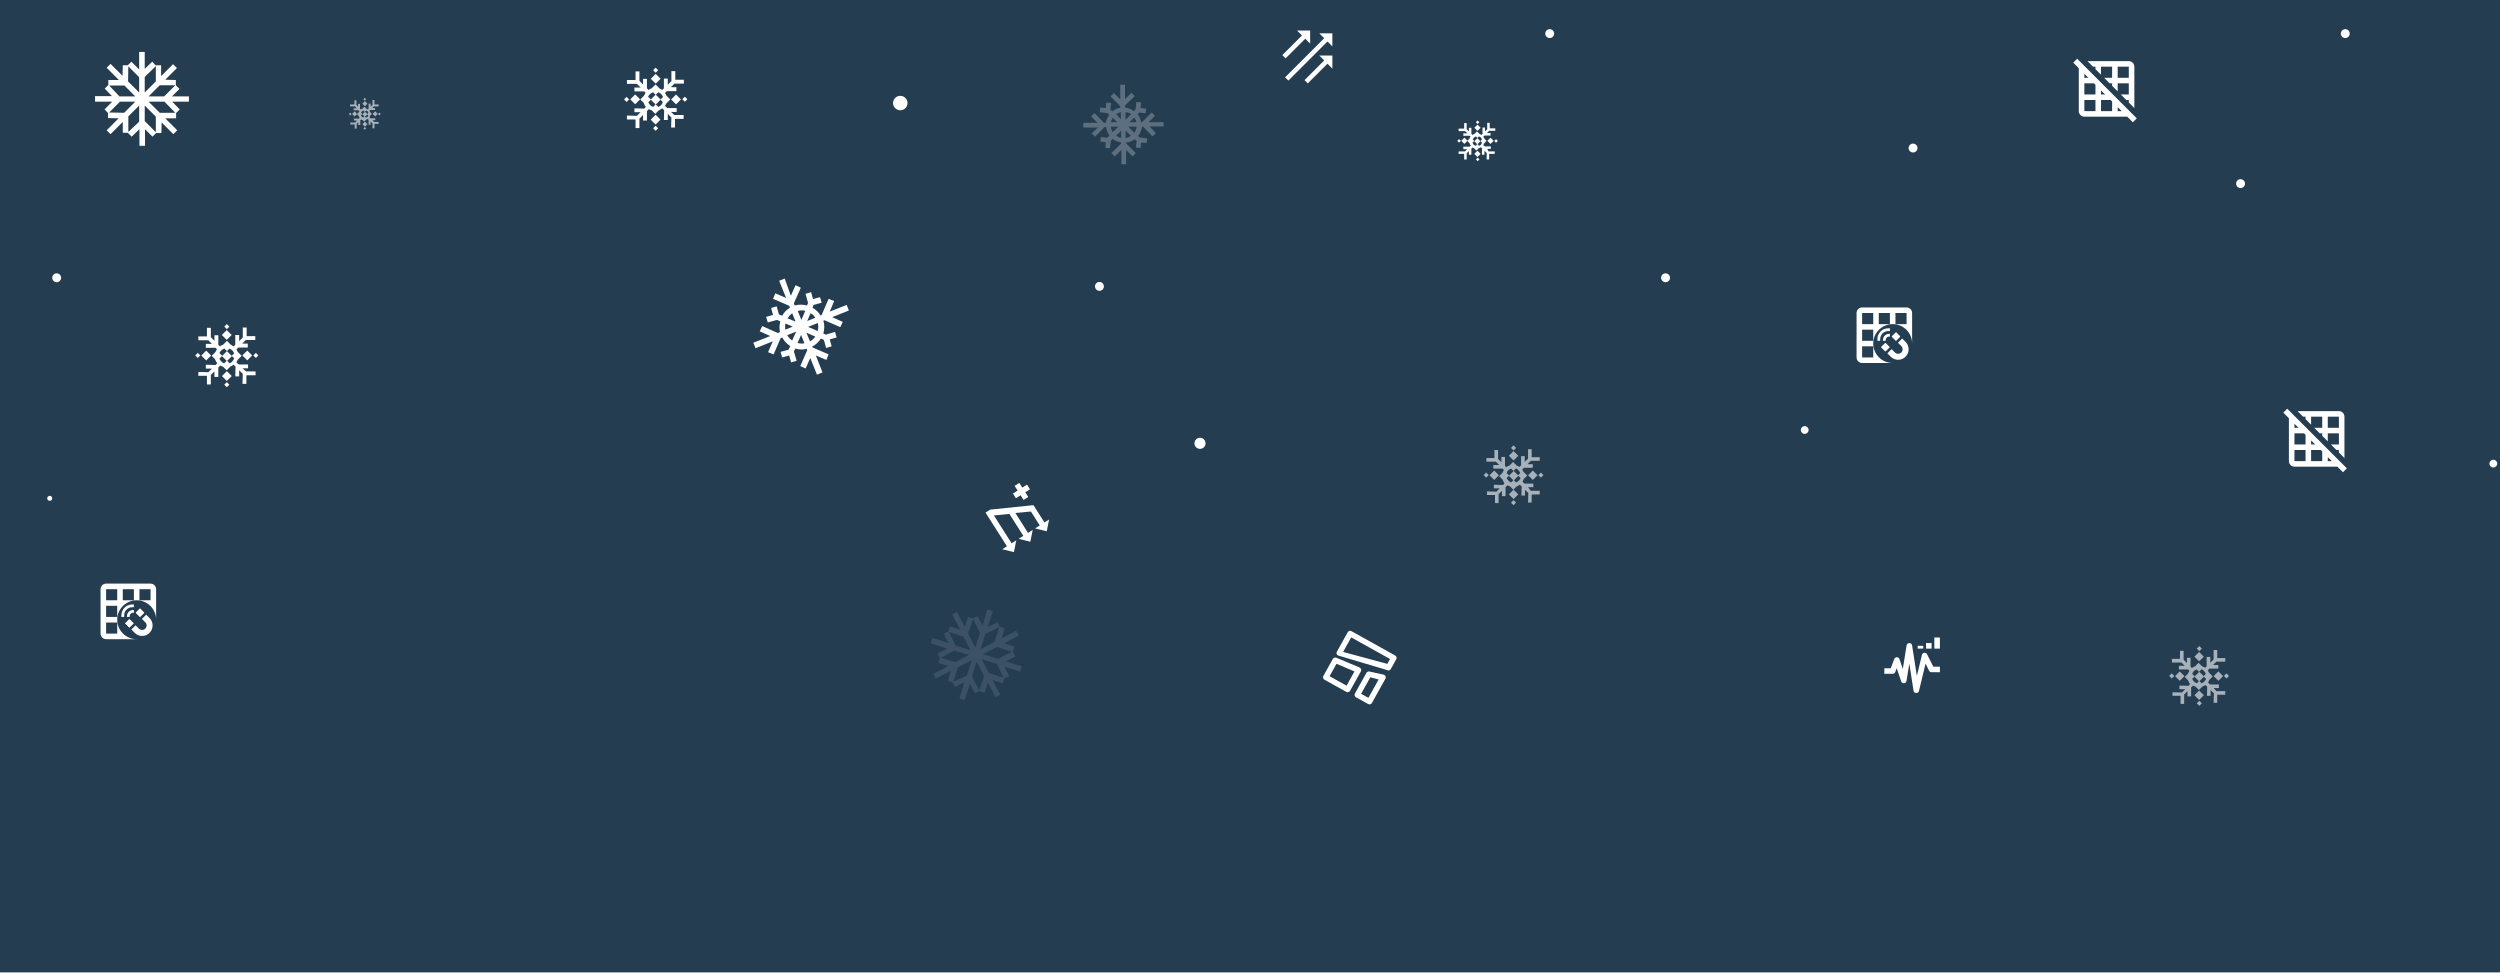
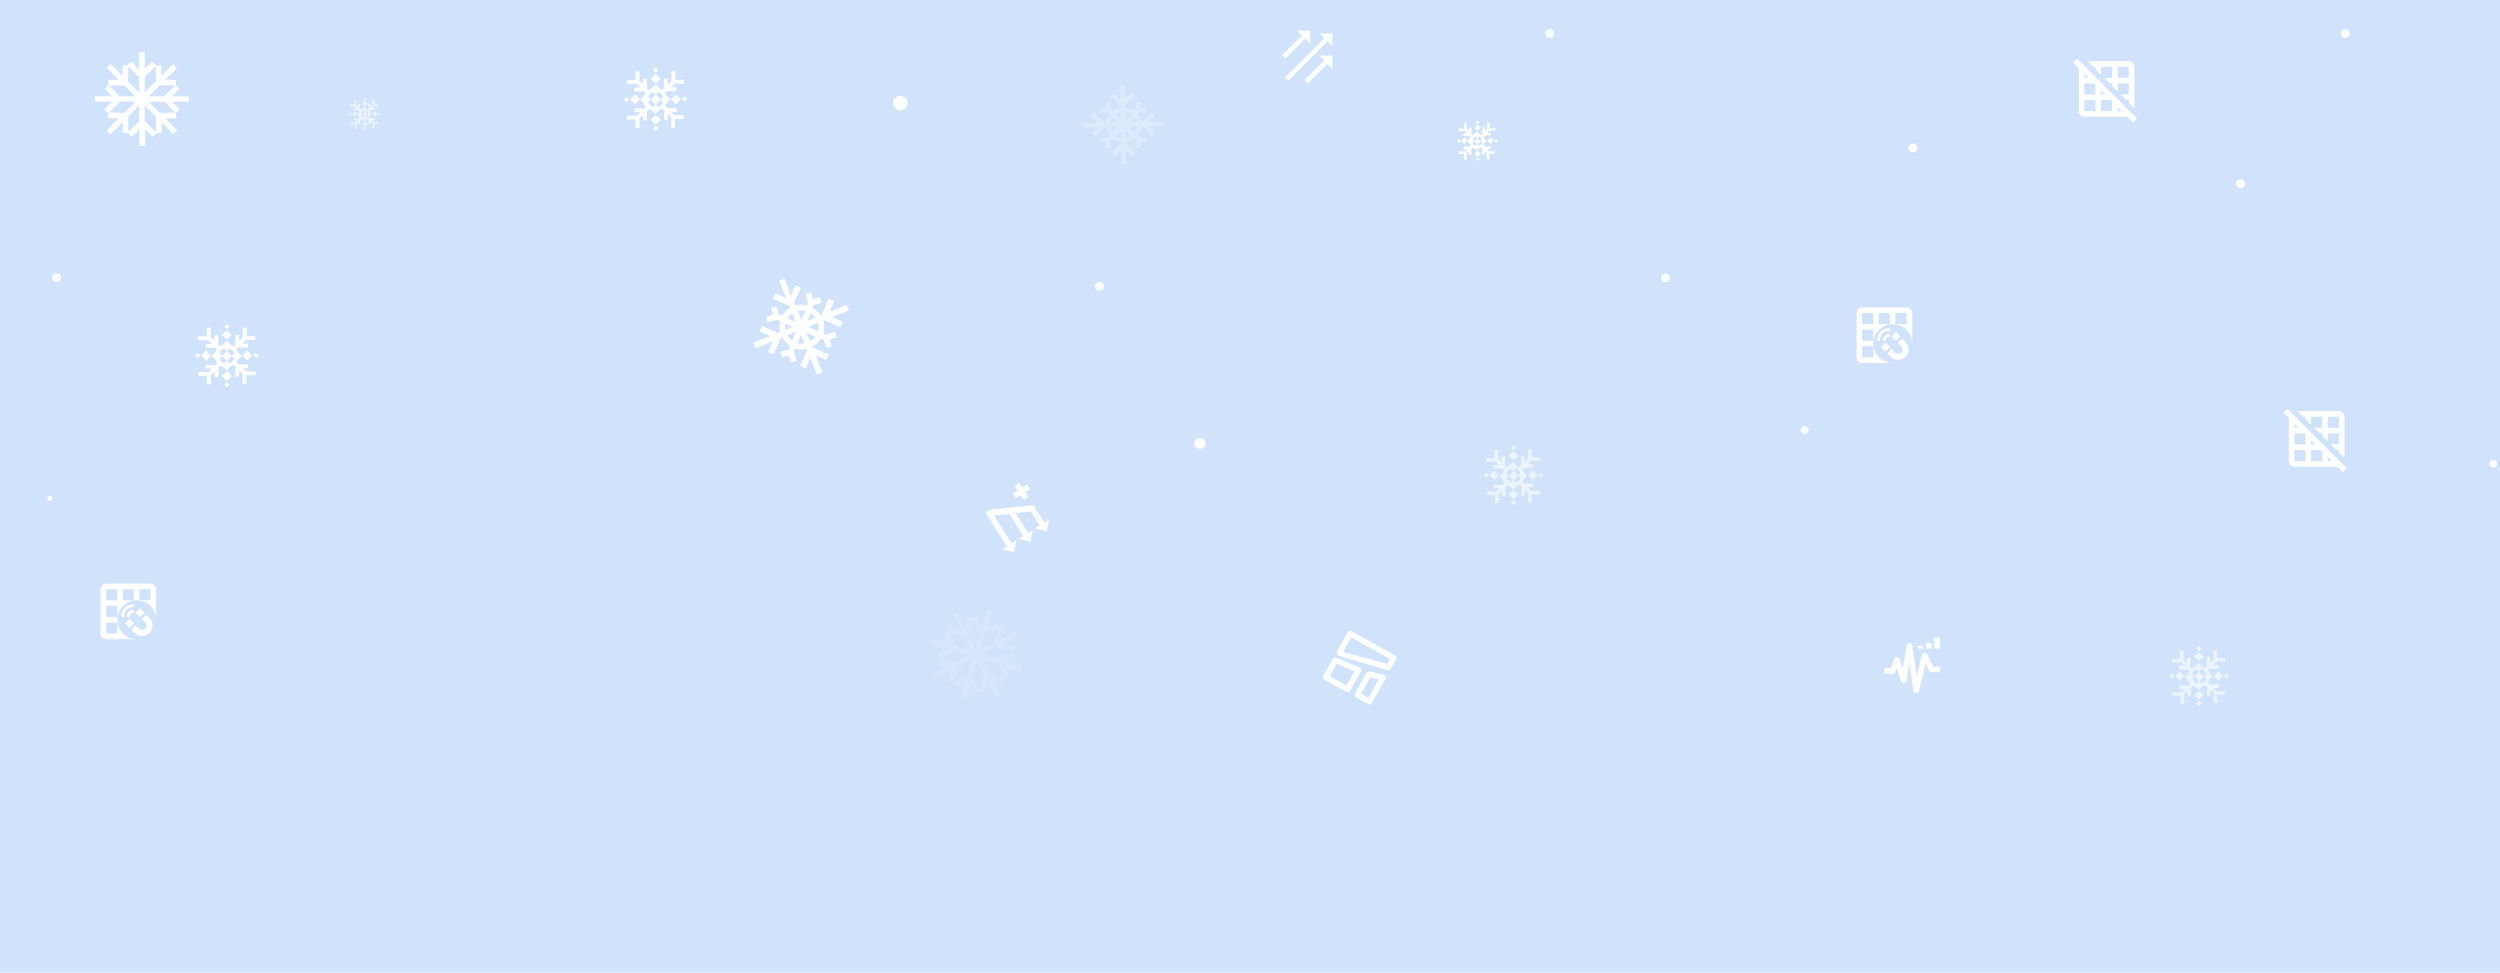
<svg xmlns="http://www.w3.org/2000/svg" width="900" height="350" viewBox="0 0 900 350" fill="none">
  <g clip-path="url(#clip0_17546_3779)">
    <rect width="900" height="350" fill="white" />
    <g clip-path="url(#clip1_17546_3779)">
-       <path d="M1500 0H0V350H1500V0Z" fill="#243D51" />
-       <path d="M1500 0H0V350H1500V0Z" fill="#243D51" />
+       <path d="M1500 0H0V350H1500V0Z" fill="#D1E3FA" />
+       <path d="M1500 0H0V350H1500V0Z" fill="#D1E3FA" />
      <path d="M67.9 34.7H61.9L64.6 32L63.3 30.7V28.8L59.5 28.7L63.7 24.5L62.3 23.1L58 27.4V23.5H56L54.8 22.2L52.1 24.8V18.7H50.1V25L47.3 22.2L46 23.5H44.2L44.1 27.3L39.8 23L38.4 24.4L42.8 28.8H39V30.6L37.7 31.9L40.3 34.6H34.2V36.6H40.4L37.6 39.4L38.9 40.7V42.5L42.7 42.6L38.4 46.9L39.8 48.3L44.2 43.9V47.8H46L47.4 49.2L50.2 46.5V52.5H52.2V46.5L54.9 49.2L56.2 47.9H58.1L58.2 44.1L62.4 48.3L63.8 46.9L59.5 42.6H63.4V40.7L64.7 39.4L62 36.6H68V34.7H67.9ZM63.1 30.7L59.1 34.7H53.5L57.5 30.7H63.1ZM56.1 23.8V29.3L52.1 33.3V27.7L56.1 23.8ZM46.2 23.9L50.1 27.8V33.3L46.1 29.3L46.2 23.9ZM39.3 30.8H44.8L48.7 34.7H43L39.3 30.8ZM39.3 40.5L43.2 36.6H48.7L44.7 40.6L39.3 40.5ZM46.2 47.5V41.9L50.1 38V43.8L46.2 47.5ZM56.1 47.6L52.1 43.6V38L56.1 42V47.6ZM63.1 40.6H57.5L53.5 36.6H59.2L63.1 40.6Z" fill="white" />
      <path opacity="0.11" d="M365.8 227.1L360.5 229.9L361.7 226.2L359.9 225.6L359 224L355.6 225.7L357.4 220L355.5 219.4L353.7 225.2L351.9 221.8L350.2 222.7L348.5 222.1L347.3 225.7L344.5 220.3L342.8 221.2L345.7 226.7L342 225.5L341.4 227.3L339.8 228.1L341.5 231.5L335.7 229.7L335.1 231.6L341 233.5L337.5 235.3L338.4 236.9L337.8 238.6L341.4 239.8L336 242.6L336.9 244.3L342.4 241.4L341.2 245.1L343 245.7L343.8 247.3L347.2 245.6L345.4 251.4L347.3 252L349.2 246.1L351 249.6L352.5 248.8L354.4 249.4L355.6 245.7L358.4 251L360.1 250.1L357.3 244.8L361 246L361.6 244.2L363.3 243.4L361.6 240L367.3 241.8L367.9 239.9L362.1 238.1L365.5 236.3L364.6 234.6L365.2 232.8L361.5 231.6L366.8 228.8L365.8 227.1ZM359.7 225.8L358 231.1L353 233.7L354.7 228.2L359.7 225.8ZM350.3 222.9L352.8 227.8L351.1 233.1L348.5 228.1L350.3 222.9ZM341.6 227.5L346.9 229.2L349.4 234.1L344 232.4L341.6 227.5ZM338.7 236.8L343.6 234.2L348.8 235.8L343.8 238.4L338.7 236.8ZM343.2 245.5L344.9 240.2L349.8 237.7L348.1 243.1L343.2 245.5ZM352.5 248.5L349.9 243.5L351.6 238.2L354.3 243.3L352.5 248.5ZM361.3 244L356 242.3L353.4 237.3L358.9 239L361.3 244ZM364.3 234.6L359.3 237.2L353.9 235.5L359 232.9L364.3 234.6Z" fill="white" />
      <path d="M236.051 26.593L234.283 28.36L236.051 30.128L237.819 28.36L236.051 26.593Z" fill="white" />
      <path d="M236.028 24.351L235.108 25.27L236.028 26.189L236.947 25.27L236.028 24.351Z" fill="white" />
      <path d="M236.018 45.255L235.099 46.174L236.018 47.093L236.937 46.174L236.018 45.255Z" fill="white" />
      <path d="M236.021 41.305L234.253 43.073L236.021 44.84L237.788 43.073L236.021 41.305Z" fill="white" />
      <path d="M228.661 33.997L226.894 35.765L228.661 37.532L230.429 35.765L228.661 33.997Z" fill="white" />
      <path d="M225.572 34.869L224.652 35.788L225.572 36.707L226.491 35.788L225.572 34.869Z" fill="white" />
      <path d="M246.545 34.807L245.626 35.727L246.545 36.646L247.464 35.727L246.545 34.807Z" fill="white" />
      <path d="M243.374 34.027L241.606 35.795L243.374 37.563L245.142 35.795L243.374 34.027Z" fill="white" />
      <path d="M241.6 40.3H243.6V38.9H240.2L239.4 38.1C239.6 37.8 239.7 37.5 239.9 37.2L241.3 35.8L239.9 34.4C239.8 34.1 239.6 33.8 239.4 33.5L240.1 32.8H243.5V31.4H241.5L242.8 30.1H246.2V28.7H243.1V25.6H241.7V29.2L240.4 30.5V28.3H239V31.8L238.4 32.4C238.1 32.2 237.7 32 237.4 31.8L236 30.4L234.6 31.8C234.2 31.9 233.8 32.1 233.5 32.4L232.9 31.8V28.4H231.5V30.4L230.2 29.1V25.7H228.8V28.8H225.7V30.2H229.3L230.6 31.5H228.4V32.9H231.9L232.4 33.4C232.2 33.7 232 34.1 231.8 34.5L230.5 35.8L231.7 37C231.9 37.5 232.1 38 232.5 38.5L231.9 39.1L228.4 39V40.4H230.6L229.3 41.7L225.7 41.6V43H228.8V46.1H230.2V42.7L231.5 41.4V43.4H232.9V40L233.6 39.3C233.9 39.5 234.2 39.6 234.6 39.7L235.9 41L237.2 39.7C237.6 39.5 238 39.3 238.4 39L239.1 39.7L239 43.2H240.4V41L241.7 42.3L241.6 45.9H243V42.8H246.1V41.4H242.7L241.6 40.3ZM238.7 34.9L237.8 35.8L236.1 34.1L237 33.2C237.8 33.5 238.4 34.2 238.7 34.9ZM234.3 35.9L236 37.6L235.1 38.5C234.3 38.2 233.7 37.6 233.4 36.8L234.3 35.9ZM235.1 33.2L236 34.1L234.3 35.8L233.3 34.8C233.7 34.1 234.3 33.5 235.1 33.2ZM237 38.5L236.1 37.6L237.8 35.9L238.6 36.7C238.4 37.6 237.8 38.2 237 38.5Z" fill="white" />
      <path d="M531.893 44.859L530.762 45.99L531.893 47.122L533.024 45.99L531.893 44.859Z" fill="white" />
      <path d="M531.934 43.366L531.298 44.002L531.934 44.639L532.571 44.002L531.934 43.366Z" fill="white" />
      <path d="M531.971 56.751L531.335 57.387L531.971 58.024L532.608 57.387L531.971 56.751Z" fill="white" />
      <path d="M531.887 54.262L530.756 55.393L531.887 56.524L533.019 55.393L531.887 54.262Z" fill="white" />
      <path d="M527.177 49.552L526.046 50.683L527.177 51.815L528.309 50.683L527.177 49.552Z" fill="white" />
      <path d="M525.261 50.078L524.625 50.715L525.261 51.351L525.898 50.715L525.261 50.078Z" fill="white" />
      <path d="M538.574 50.111L537.938 50.747L538.574 51.383L539.21 50.747L538.574 50.111Z" fill="white" />
      <path d="M536.58 49.559L535.448 50.69L536.58 51.821L537.711 50.69L536.58 49.559Z" fill="white" />
      <path d="M535.4 53.6H536.7V52.7H534.5L534 52.2C534.1 52 534.2 51.8 534.3 51.6L535.2 50.7L534.3 49.8C534.2 49.6 534.1 49.4 534 49.2L534.4 48.8H536.6V47.9H535.3L536.1 47.1H538.3V46.2H536.3V44.2H535.4V46.5L534.6 47.3V45.9H533.7V48.2L533.3 48.6C533.1 48.5 532.9 48.3 532.6 48.2L531.7 47.3L530.8 48.2C530.5 48.3 530.3 48.4 530.1 48.6L529.7 48.2V46H528.8V47.3L528 46.5V44.3H527.1V46.3H525.1V47.2H527.4L528.2 48H526.8V48.9H529.1L529.4 49.2C529.3 49.4 529.1 49.6 529 49.9L528.2 50.7L529 51.5C529.1 51.8 529.3 52.2 529.5 52.4L529.1 52.8H526.8V53.7H528.2L527.4 54.5H525.1V55.4H527.1V57.4H528V55.2L528.8 54.4V55.7H529.7V53.5L530.1 53.1C530.3 53.2 530.5 53.3 530.7 53.4L531.5 54.2L532.3 53.4C532.6 53.3 532.8 53.2 533.1 53L533.5 53.4V55.7H534.4V54.3L535.2 55.1V57.4H536.1V55.4H538.1V54.5H535.9L535.4 53.6ZM533.5 50.2L532.9 50.8L531.8 49.7L532.4 49.1C533 49.3 533.4 49.7 533.5 50.2ZM530.7 50.8L531.8 51.9L531.2 52.5C530.7 52.3 530.3 51.9 530.1 51.4L530.7 50.8ZM531.3 49.1L531.9 49.7L530.8 50.8L530.2 50.2C530.4 49.7 530.8 49.3 531.3 49.1ZM532.5 52.5L531.9 51.9L533 50.8L533.5 51.3C533.4 51.9 533 52.3 532.5 52.5Z" fill="white" />
      <path d="M81.617 118.828L79.85 120.596L81.617 122.364L83.385 120.596L81.617 118.828Z" fill="white" />
      <path d="M81.665 116.657L80.746 117.577L81.665 118.496L82.585 117.577L81.665 116.657Z" fill="white" />
      <path d="M81.656 137.561L80.736 138.48L81.656 139.4L82.575 138.48L81.656 137.561Z" fill="white" />
      <path d="M81.657 133.612L79.89 135.379L81.657 137.147L83.425 135.379L81.657 133.612Z" fill="white" />
      <path d="M74.229 126.233L72.461 128L74.229 129.768L75.996 128L74.229 126.233Z" fill="white" />
      <path d="M71.208 127.034L70.289 127.953L71.208 128.872L72.127 127.953L71.208 127.034Z" fill="white" />
      <path d="M92.113 127.043L91.193 127.962L92.113 128.882L93.032 127.962L92.113 127.043Z" fill="white" />
      <path d="M89.011 126.192L87.243 127.96L89.011 129.728L90.779 127.96L89.011 126.192Z" fill="white" />
      <path d="M87.299 132.6H89.299V131.2H85.899L85.099 130.4C85.299 130.1 85.399 129.8 85.599 129.5L86.999 128.1L85.599 126.7C85.499 126.4 85.299 126.1 85.099 125.8L85.799 125.1H89.199V123.7H87.199L88.499 122.4H91.899V121H88.799V117.9H87.399V121.5L86.099 122.8V120.6H84.699V124.1L84.099 124.7C83.799 124.5 83.399 124.3 83.099 124.1L81.699 122.7L80.299 124.1C79.899 124.2 79.499 124.4 79.199 124.7L78.599 124.1V120.7H77.199V122.7L75.899 121.4V118H74.499V121.1H71.399V122.5H74.999L76.299 123.8H74.099V125.2H77.599L78.099 125.7C77.899 126 77.699 126.4 77.499 126.8L76.199 128.1L77.399 129.3C77.599 129.8 77.799 130.3 78.199 130.8L77.599 131.4L74.099 131.3V132.7H76.299L74.999 134L71.399 133.9V135.3H74.499V138.4H75.899V135L77.199 133.7V135.7H78.599V132.3L79.299 131.6C79.599 131.8 79.899 131.9 80.299 132L81.599 133.3L82.899 132C83.299 131.8 83.699 131.6 84.099 131.3L84.799 132L84.699 135.5H86.099V133.3L87.399 134.6L87.299 138.2H88.699V135.1H91.999V133.7H88.599L87.299 132.6ZM84.299 127.2L83.399 128.1L81.699 126.4L82.599 125.5C83.399 125.8 83.999 126.4 84.299 127.2ZM79.899 128.2L81.599 129.9L80.699 130.8C79.899 130.5 79.299 129.9 78.999 129.1L79.899 128.2ZM80.799 125.5L81.699 126.4L79.999 128.1L78.999 127.1C79.299 126.4 79.999 125.7 80.799 125.5ZM82.699 130.8L81.799 129.9L83.499 128.2L84.299 129C83.999 129.8 83.399 130.5 82.699 130.8Z" fill="white" />
      <g opacity="0.6">
        <path d="M131.359 36.391L130.439 37.31L131.359 38.229L132.278 37.31L131.359 36.391Z" fill="white" />
        <path d="M131.312 35.234L130.817 35.73L131.312 36.224L131.807 35.73L131.312 35.234Z" fill="white" />
        <path d="M131.34 45.723L130.845 46.218L131.34 46.713L131.835 46.218L131.34 45.723Z" fill="white" />
        <path d="M131.376 43.783L130.457 44.703L131.376 45.622L132.295 44.703L131.376 43.783Z" fill="white" />
        <path d="M127.662 40.093L126.743 41.012L127.662 41.931L128.582 41.012L127.662 40.093Z" fill="white" />
        <path d="M126.082 40.564L125.587 41.059L126.082 41.554L126.577 41.059L126.082 40.564Z" fill="white" />
        <path d="M136.57 40.536L136.075 41.031L136.57 41.526L137.065 41.031L136.57 40.536Z" fill="white" />
        <path d="M135.055 40.074L134.136 40.994L135.055 41.913L135.974 40.994L135.055 40.074Z" fill="white" />
        <path d="M134.1 43.3H135.1V42.6H133.4L133 42.2C133.1 42.1 133.2 41.9 133.2 41.7L133.9 41L133.2 40.3C133.1 40.1 133.1 40 133 39.9L133.3 39.6H135V38.9H134L134.6 38.3H136.3V37.6H134.8V36H134.1V37.8L133.4 38.4V37.3H132.7V39.1L132.4 39.4C132.2 39.3 132.1 39.2 131.9 39.1L131.2 38.4L130.5 39.1C130.3 39.2 130.1 39.3 129.9 39.4L129.6 39.1V37.4H128.9V38.4L128.3 37.8V36.1H127.6V37.6H126V38.3H127.8L128.4 39H127.3V39.7H129.1L129.4 40C129.3 40.2 129.2 40.3 129.1 40.5L128.5 41.1L129.1 41.7C129.2 42 129.3 42.2 129.5 42.4L129.2 42.7H127.4V43.4H128.5L127.9 44.1H126.1V44.8H127.7V46.3H128.4V44.6L129 44V45H129.7V43.3L130 43C130.2 43.1 130.3 43.2 130.5 43.2L131.1 43.8L131.8 43.1C132 43 132.2 42.9 132.4 42.8L132.7 43.1V44.9H133.4V43.8L134.1 44.4V46.2H134.8V44.6H136.3V43.9H134.6L134.1 43.3ZM132.6 40.6L132.2 41L131.4 40.2L131.9 39.7C132.2 39.9 132.5 40.2 132.6 40.6ZM130.4 41.1L131.2 41.9L130.8 42.3C130.4 42.2 130.1 41.8 129.9 41.5L130.4 41.1ZM130.8 39.8L131.3 40.3L130.5 41.1L130 40.6C130.1 40.2 130.4 39.9 130.8 39.8ZM131.8 42.4L131.4 42L132.2 41.2L132.6 41.6C132.5 41.9 132.2 42.2 131.8 42.4Z" fill="white" />
      </g>
      <g opacity="0.6">
        <path d="M544.878 162.38L543.181 164.077L544.878 165.774L546.575 164.077L544.878 162.38Z" fill="white" />
        <path d="M544.871 160.332L543.952 161.251L544.871 162.17L545.791 161.251L544.871 160.332Z" fill="white" />
        <path d="M544.866 180.033L543.947 180.953L544.866 181.872L545.786 180.953L544.866 180.033Z" fill="white" />
        <path d="M544.884 176.278L543.187 177.975L544.884 179.672L546.581 177.975L544.884 176.278Z" fill="white" />
        <path d="M537.915 169.395L536.218 171.092L537.915 172.789L539.612 171.092L537.915 169.395Z" fill="white" />
        <path d="M535.019 170.111L534.1 171.03L535.019 171.95L535.938 171.03L535.019 170.111Z" fill="white" />
        <path d="M554.72 170.114L553.801 171.033L554.72 171.952L555.639 171.033L554.72 170.114Z" fill="white" />
        <path d="M551.812 169.39L550.115 171.087L551.812 172.784L553.509 171.087L551.812 169.39Z" fill="white" />
        <path d="M550.1 175.4H552V174.1H548.8L548.1 173.4C548.3 173.1 548.4 172.8 548.5 172.5L549.8 171.2L548.4 169.8C548.3 169.5 548.1 169.2 548 169L548.6 168.4H551.8V167.1H549.9L551.1 165.9H554.3V164.6H551.4V161.7H550.1V165.1L548.9 166.3V164.2H547.6V167.5L547 168.1C546.7 167.9 546.4 167.7 546 167.6L544.7 166.3L543.4 167.6C543 167.7 542.6 167.9 542.3 168.2L541.8 167.7V164.5H540.5V166.4L539.3 165.2V162H538V164.9H535.1V166.2H538.5L539.7 167.4H537.6V168.7H540.9L541.4 169.2C541.2 169.5 541 169.9 540.9 170.2L539.7 171.4L540.9 172.6C541.1 173.1 541.3 173.6 541.6 174L541.1 174.6L537.8 174.5V175.8H539.9L538.7 177L535.3 176.9V178.2H538.2V181.1H539.5V177.9L540.7 176.7V178.6H542V175.4L542.7 174.7C543 174.9 543.3 175 543.6 175.1L544.8 176.3L546 175.1C546.4 175 546.8 174.7 547.1 174.5L547.8 175.1L547.7 178.4H549V176.3L550.2 177.5L550.1 180.9H551.4V178H554.3V176.7H551.1L550.1 175.4ZM547.3 170.3L546.5 171.1L544.9 169.5L545.8 168.6C546.5 169 547 169.6 547.3 170.3ZM543.2 171.3L544.8 172.9L544 173.7C543.3 173.4 542.7 172.8 542.4 172.1L543.2 171.3ZM544 168.7L544.9 169.6L543.3 171.2L542.4 170.3C542.6 169.5 543.2 168.9 544 168.7ZM545.8 173.7L545 172.9L546.6 171.3L547.4 172.1C547.1 172.8 546.5 173.4 545.8 173.7Z" fill="white" />
      </g>
      <g opacity="0.6">
        <path d="M791.682 234.695L789.985 236.392L791.682 238.089L793.379 236.392L791.682 234.695Z" fill="white" />
        <path d="M791.746 232.575L790.827 233.495L791.746 234.414L792.666 233.495L791.746 232.575Z" fill="white" />
        <path d="M791.742 252.277L790.822 253.196L791.741 254.116L792.661 253.196L791.742 252.277Z" fill="white" />
        <path d="M791.688 248.592L789.991 250.289L791.688 251.986L793.385 250.289L791.688 248.592Z" fill="white" />
        <path d="M784.719 241.709L783.021 243.406L784.719 245.103L786.416 243.406L784.719 241.709Z" fill="white" />
        <path d="M781.824 242.426L780.904 243.345L781.824 244.264L782.743 243.345L781.824 242.426Z" fill="white" />
        <path d="M801.524 242.428L800.604 243.348L801.524 244.267L802.443 243.348L801.524 242.428Z" fill="white" />
        <path d="M798.617 241.704L796.92 243.401L798.617 245.098L800.314 243.401L798.617 241.704Z" fill="white" />
        <path d="M796.9 247.7H798.8V246.4H795.6L794.9 245.7C795.1 245.4 795.2 245.1 795.3 244.8L796.6 243.5L795.2 242.1C795.1 241.8 794.9 241.5 794.8 241.3L795.4 240.7H798.6V239.4H796.7L797.9 238.2H801.1V236.9H798.2V234H796.9V237.4L795.7 238.6V236.5H794.4V239.8L793.8 240.4C793.5 240.2 793.2 240 792.8 239.9L791.5 238.6L790.2 239.9C789.8 240 789.4 240.2 789.1 240.5L788.6 240V236.8H787.3V238.7L786.1 237.5V234.3H784.8V237.2H781.9V238.5H785.3L786.5 239.7H784.4V241H787.7L788.2 241.5C788 241.8 787.8 242.2 787.7 242.5L786.5 243.7L787.7 244.9C787.9 245.4 788.1 245.9 788.4 246.3L787.9 246.9L784.6 246.8V248.1H786.7L785.5 249.3L782.1 249.2V250.5H785V253.4H786.3V250L787.5 248.8V250.7H788.8V247.5L789.5 246.8C789.8 247 790.1 247.1 790.4 247.2L791.6 248.4L792.8 247.2C793.2 247.1 793.6 246.8 793.9 246.6L794.6 247.2L794.5 250.5H795.8V248.4L797 249.6L796.9 253H798.2V250.1H801.1V248.8H797.9L796.9 247.7ZM794.1 242.6L793.3 243.4L791.7 241.8L792.6 240.9C793.3 241.3 793.9 241.9 794.1 242.6ZM790 243.6L791.6 245.2L790.8 246C790.1 245.7 789.5 245.1 789.2 244.4L790 243.6ZM790.8 241L791.7 241.9L790.1 243.5L789.2 242.6C789.4 241.8 790 241.2 790.8 241ZM792.6 246L791.8 245.2L793.4 243.6L794.2 244.4C793.9 245.1 793.3 245.7 792.6 246Z" fill="white" />
      </g>
      <path d="M304.8 109.776L298.7 112.176L300.3 108.376L298.3 107.576L295.8 113.376L295.4 113.576C294.7 112.376 293.7 111.476 292.5 110.776L292.9 109.776L295.8 108.976L295.2 106.976L292.7 107.676L292 105.176L290 105.776L290.9 109.076L290.5 109.976C289.1 109.576 287.6 109.576 286.1 109.976L285.8 109.176L288.3 103.576L286.4 102.676L284.7 106.476L282.5 100.276L280.5 101.076L283 107.276L279.1 105.576L278.3 107.576L284.1 110.076L284.4 110.776C283.2 111.476 282.2 112.476 281.6 113.676L280.4 113.176L279.6 110.276L277.6 110.876L278.3 113.376L275.8 114.076L276.4 116.076L279.7 115.176L280.9 115.676C280.6 116.876 280.5 118.276 280.8 119.576L280 119.876L274.4 117.376L273.5 119.276L277.3 120.976L271.2 123.376L272 125.376L278.2 122.876L276.5 126.776L278.5 127.576L281 121.776L281.6 121.476C282.3 122.776 283.3 123.876 284.5 124.576L283.9 125.876L281 126.676L281.6 128.676L284.1 127.976L284.8 130.476L286.8 129.876L285.8 126.576L286.3 125.476C287.6 125.876 289 125.976 290.4 125.576L290.6 126.076L288.1 131.776L290 132.676L291.7 128.876L294.1 134.876L296.1 134.076L293.7 127.976L297.5 129.576L298.3 127.576L292.5 125.076L292.4 124.776C293.7 124.076 294.8 123.076 295.5 121.876L296.6 122.376L297.4 125.276L299.4 124.676L298.7 122.176L301.2 121.476L300.6 119.476L297.3 120.476L296.4 120.076C296.8 118.576 296.9 116.976 296.4 115.476L296.8 115.276L302.5 117.776L303.4 115.876L299.6 114.176L305.6 111.776L304.8 109.776ZM293.5 114.376L290.6 115.576L291.8 112.776C292.5 113.076 293.1 113.676 293.5 114.376ZM289.9 111.876L288.5 115.176L287.2 111.976C288.1 111.676 289 111.676 289.9 111.876ZM285.2 112.776L286.4 115.776L283.5 114.576C284 113.876 284.5 113.276 285.2 112.776ZM282.8 116.476L285.4 117.576L282.7 118.676C282.6 117.976 282.6 117.176 282.8 116.476ZM283.4 120.676L286.6 119.376L285.2 122.576C284.5 122.176 283.9 121.476 283.4 120.676ZM287.1 123.476L288.4 120.576L289.6 123.576C288.8 123.776 287.9 123.676 287.1 123.476ZM291.6 122.876L290.3 119.776L293.5 121.176C293 121.876 292.4 122.476 291.6 122.876ZM294.4 119.176L290.9 117.676L294.4 116.276C294.7 117.276 294.6 118.276 294.4 119.176Z" fill="white" />
      <path opacity="0.26" d="M418.6 44H413.5L415.8 41.7L414.6 40.5L411.1 44H410.8C410.6 42.9 410.2 41.9 409.5 41.1L410.1 40.5L412.4 40.8L412.6 39.1L410.6 38.9L410.8 36.9L409.1 36.7L408.8 39.4L408.2 40C407.3 39.3 406.2 38.9 405 38.7V38L408.5 34.6L407.3 33.4L405 35.7V30.5H403.3V35.8L401 33.5L399.8 34.7L403.3 38.2V38.8C402.2 39 401.2 39.4 400.4 40.1L399.7 39.4L400 37.1L398.3 36.9L398.1 38.9L396.1 38.7L395.9 40.4L398.6 40.7L399.3 41.4C398.7 42.2 398.3 43.2 398.1 44.2H397.4L394 40.7L392.8 41.9L395.1 44.2H390V45.9H395.3L393 48L394.2 49.2L397.7 45.7H398.2C398.3 46.9 398.8 47.9 399.4 48.8L398.6 49.6L396.3 49.3L396.1 51L398.1 51.2L397.9 53.2L399.6 53.4L399.9 50.7L400.6 50C401.4 50.7 402.5 51.1 403.6 51.3V51.7L400.1 55.1L401.3 56.3L403.7 54V59.1H405.4V54L407.7 56.3L408.9 55.1L405.4 51.6V51.3C406.6 51.2 407.6 50.8 408.5 50.1L409.2 50.8L408.9 53.1L410.6 53.3L410.8 51.3L412.8 51.5L413 49.8L410.3 49.5L409.7 48.9C410.5 48 411 46.8 411.1 45.6H411.5L414.9 49.1L416.1 47.9L413.8 45.5H418.9V44H418.6ZM409.1 44H406.6L408.3 42.3C408.7 42.8 409 43.4 409.1 44ZM407.2 41.1L405.2 43.1V40.4C405.9 40.4 406.6 40.7 407.2 41.1ZM403.5 40.4V42.9L401.8 41.1C402.3 40.8 402.9 40.5 403.5 40.4ZM400.6 42.4L402.2 44H399.9C400.1 43.4 400.3 42.9 400.6 42.4ZM399.9 45.6H402.6L400.6 47.6C400.2 47 400 46.4 399.9 45.6ZM401.8 48.8L403.6 47.1V49.6C402.9 49.5 402.3 49.2 401.8 48.8ZM405.2 49.7V47L407.1 48.9C406.5 49.3 405.9 49.6 405.2 49.7ZM408.3 47.8L406.2 45.6H409.2C409.1 46.4 408.8 47.2 408.3 47.8Z" fill="white" />
      <path d="M324.1 39.7C325.536 39.7 326.7 38.536 326.7 37.1C326.7 35.664 325.536 34.5 324.1 34.5C322.664 34.5 321.5 35.664 321.5 37.1C321.5 38.536 322.664 39.7 324.1 39.7Z" fill="white" />
      <path d="M395.8 104.7C396.684 104.7 397.4 103.984 397.4 103.1C397.4 102.216 396.684 101.5 395.8 101.5C394.917 101.5 394.2 102.216 394.2 103.1C394.2 103.984 394.917 104.7 395.8 104.7Z" fill="white" />
      <path d="M17.9 180.3C18.397 180.3 18.8 179.897 18.8 179.4C18.8 178.903 18.397 178.5 17.9 178.5C17.403 178.5 17 178.903 17 179.4C17 179.897 17.403 180.3 17.9 180.3Z" fill="white" />
      <path d="M20.4 101.6C21.284 101.6 22 100.884 22 100C22 99.116 21.284 98.4 20.4 98.4C19.516 98.4 18.8 99.116 18.8 100C18.8 100.884 19.516 101.6 20.4 101.6Z" fill="white" />
      <path d="M432 161.6C433.105 161.6 434 160.705 434 159.6C434 158.496 433.105 157.6 432 157.6C430.895 157.6 430 158.496 430 159.6C430 160.705 430.895 161.6 432 161.6Z" fill="white" />
      <path d="M688.7 54.9C689.583 54.9 690.3 54.184 690.3 53.3C690.3 52.416 689.583 51.7 688.7 51.7C687.816 51.7 687.1 52.416 687.1 53.3C687.1 54.184 687.816 54.9 688.7 54.9Z" fill="white" />
      <path d="M557.9 13.7C558.783 13.7 559.5 12.984 559.5 12.1C559.5 11.216 558.783 10.5 557.9 10.5C557.016 10.5 556.3 11.216 556.3 12.1C556.3 12.984 557.016 13.7 557.9 13.7Z" fill="white" />
      <path d="M844.3 13.7C845.184 13.7 845.9 12.984 845.9 12.1C845.9 11.216 845.184 10.5 844.3 10.5C843.417 10.5 842.7 11.216 842.7 12.1C842.7 12.984 843.417 13.7 844.3 13.7Z" fill="white" />
      <path d="M806.6 67.7C807.484 67.7 808.2 66.984 808.2 66.1C808.2 65.216 807.484 64.5 806.6 64.5C805.716 64.5 805 65.216 805 66.1C805 66.984 805.716 67.7 806.6 67.7Z" fill="white" />
      <path d="M599.6 101.6C600.484 101.6 601.2 100.884 601.2 100C601.2 99.116 600.484 98.4 599.6 98.4C598.716 98.4 598 99.116 598 100C598 100.884 598.716 101.6 599.6 101.6Z" fill="white" />
      <path d="M649.7 156.2C650.473 156.2 651.1 155.573 651.1 154.8C651.1 154.027 650.473 153.4 649.7 153.4C648.927 153.4 648.3 154.027 648.3 154.8C648.3 155.573 648.927 156.2 649.7 156.2Z" fill="white" />
      <path d="M897.6 168.3C898.373 168.3 899 167.673 899 166.9C899 166.127 898.373 165.5 897.6 165.5C896.827 165.5 896.2 166.127 896.2 166.9C896.2 167.673 896.827 168.3 897.6 168.3Z" fill="white" />
      <path fill-rule="evenodd" clip-rule="evenodd" d="M38.2 210.1H54.2C55.3 210.1 56.2 211 56.2 212.1V223.1C56.2 221.193 55.437 219.464 54.2 218.201V218.1H54.099C52.837 216.863 51.108 216.1 49.2 216.1C47.293 216.1 45.564 216.863 44.301 218.1H44.2V218.201C42.963 219.464 42.2 221.193 42.2 223.1C42.2 225.007 42.963 226.737 44.2 227.999V228.1H44.301C45.564 229.337 47.293 230.1 49.2 230.1H38.2C37.1 230.1 36.2 229.2 36.2 228.1V212.1C36.2 211 37.1 210.1 38.2 210.1ZM38.2 228.1H42.2V224.1H38.2V228.1ZM38.2 222.1H42.2V218.1H38.2V222.1ZM38.2 216.1H42.2V212.1H38.2V216.1ZM44.2 216.1H48.2V212.1H44.2V216.1ZM50.2 216.1H54.2V212.1H50.2V216.1Z" fill="white" />
      <rect x="45.052" y="224.4" width="2.159" height="2.159" transform="rotate(-45 45.0518 224.4)" fill="white" />
      <rect x="48.869" y="220.583" width="2.159" height="2.159" transform="rotate(-45 48.8691 220.583)" fill="white" />
      <path fill-rule="evenodd" clip-rule="evenodd" d="M45.052 224.4L46.579 222.873L48.1 224.395L46.573 225.922L45.052 224.4ZM47.281 226.629L48.487 227.835C49.963 229.311 52.355 229.311 53.831 227.835C55.306 226.36 55.306 223.967 53.831 222.491L52.624 221.285L51.097 222.812L52.304 224.018C52.937 224.651 52.937 225.676 52.304 226.308C51.672 226.941 50.646 226.941 50.014 226.308L48.807 225.102L47.281 226.629ZM50.39 222.105L51.917 220.578L50.395 219.056L48.869 220.583L50.39 222.105Z" fill="white" />
      <path d="M46.2 222.1V221.807C46.2 221.354 46.38 220.92 46.7 220.6V220.6C47.02 220.28 47.455 220.1 47.907 220.1H48.2" stroke="white" />
      <path d="M44.2 222.1V221.514C44.2 220.609 44.56 219.74 45.2 219.1V219.1C45.84 218.46 46.709 218.1 47.614 218.1H48.2" stroke="white" />
    </g>
    <path d="M474.942 19.994L479.649 20L479.655 24.707L477.888 22.94L470.812 30.015L469.634 28.837L476.709 21.761L474.942 19.994Z" fill="white" />
    <path d="M474.942 11.994L479.649 12L479.655 16.707L477.888 14.94L463.812 29.015L462.634 27.837L476.709 13.761L474.942 11.994Z" fill="white" />
    <path d="M466.942 10.994L471.649 11L471.655 15.707L469.888 13.94L462.812 21.015L461.634 19.837L468.709 12.761L466.942 10.994Z" fill="white" />
    <path d="M678.364 241.567H681.364L682.864 237.6L685.364 244.967L686.364 238.733L687.364 232.5L689.864 248.5L692.864 236L695.364 241H698.364" stroke="white" stroke-width="2" stroke-linejoin="round" />
    <rect width="2" height="4" transform="matrix(-1 0 0 1 698.364 229.5)" fill="white" />
    <rect width="2" height="2" transform="matrix(-1 0 0 1 695.364 231.5)" fill="white" />
    <rect width="2" height="1" transform="matrix(-1 0 0 1 692.364 232.5)" fill="white" />
    <g clip-path="url(#clip2_17546_3779)">
      <path d="M754.364 24V24.89L756.364 26.89V24H760.364V28H757.474L759.474 30H760.364V30.89L762.364 32.89V30H766.364V34H763.474L765.474 36H766.364V36.89L768.364 38.89V24C768.364 22.9 767.464 22 766.364 22H751.474L753.474 24H754.364ZM762.364 24H766.364V28H762.364V24ZM747.774 21.14L746.364 22.55L748.364 24.55V40C748.364 41.1 749.264 42 750.364 42H765.814L767.824 44.01L769.234 42.6L747.774 21.14ZM756.364 32.55L757.814 34H756.364V32.55ZM750.364 26.55L751.814 28H750.364V26.55V26.55ZM754.364 40H750.364V36H754.364V40ZM754.364 34H750.364V30H753.814L754.364 30.55V34ZM760.364 40H756.364V36H759.814L760.364 36.55V40ZM762.364 40V38.55L763.814 40H762.364Z" fill="white" />
    </g>
    <g clip-path="url(#clip3_17546_3779)">
      <path d="M372.047 181.862L356.476 183.459L354.788 184.532L362.49 196.659L360.802 197.731L365.015 198.768L365.867 194.514L364.178 195.586L357.816 185.57L363.377 184.999L368.399 192.906L366.711 193.978L370.923 195.015L371.776 190.761L370.087 191.833L365.543 184.679L371.129 184.147L374.308 189.152L372.62 190.225L376.832 191.262L377.684 187.008L375.996 188.08L372.047 181.862Z" fill="white" />
      <path d="M366.955 173.843L365.267 174.915L368.483 179.98L370.172 178.907L366.955 173.843Z" fill="white" />
      <path d="M370.787 176.147L369.715 174.458L364.65 177.675L365.722 179.364L370.787 176.147Z" fill="white" />
    </g>
    <path d="M485.174 227.61L481.281 234.599C480.989 235.124 481.143 235.668 481.668 235.96L499.339 241.224C499.863 241.516 500.407 241.361 500.699 240.837L502.646 237.343C502.938 236.818 502.783 236.274 502.259 235.982L486.534 227.223C486.01 226.931 485.466 227.086 485.174 227.61ZM499.439 238.99L483.515 234.699L486.434 229.457L500.412 237.243L499.439 238.99Z" fill="white" />
    <path fill-rule="evenodd" clip-rule="evenodd" d="M489.986 240.88C490.082 241.15 490.057 241.448 489.917 241.699L486.024 248.688C485.755 249.17 485.146 249.344 484.664 249.075L476.801 244.695C476.319 244.427 476.146 243.818 476.414 243.335L479.821 237.22C480.066 236.779 480.601 236.59 481.069 236.779L489.418 240.285C489.684 240.393 489.891 240.609 489.986 240.88ZM481.138 238.964L478.648 243.435L484.764 246.841L487.619 241.715L481.138 238.964Z" fill="white" />
    <path fill-rule="evenodd" clip-rule="evenodd" d="M498.777 243.404C498.921 243.698 498.912 244.045 498.753 244.331L493.887 253.067C493.618 253.55 493.009 253.723 492.526 253.454L488.158 251.021C487.676 250.753 487.503 250.144 487.771 249.661L491.907 242.235C492.11 241.871 492.518 241.671 492.93 241.733L498.028 242.856C498.352 242.905 498.632 243.109 498.777 243.404ZM493.318 243.814L490.005 249.761L492.626 251.221L496.303 244.619L493.318 243.814Z" fill="white" />
    <path fill-rule="evenodd" clip-rule="evenodd" d="M670.364 110.677H686.364C687.464 110.677 688.364 111.577 688.364 112.677V123.677C688.364 121.77 687.601 120.041 686.364 118.778V118.677H686.263C685.001 117.44 683.272 116.677 681.364 116.677C679.457 116.677 677.728 117.44 676.465 118.677H676.364V118.778C675.127 120.041 674.364 121.77 674.364 123.677C674.364 125.585 675.127 127.314 676.364 128.576V128.677H676.465C677.728 129.914 679.457 130.677 681.364 130.677H670.364C669.264 130.677 668.364 129.777 668.364 128.677V112.677C668.364 111.577 669.264 110.677 670.364 110.677ZM670.364 128.677H674.364V124.677H670.364V128.677ZM670.364 122.677H674.364V118.677H670.364V122.677ZM670.364 116.677H674.364V112.677H670.364V116.677ZM676.364 116.677H680.364V112.677H676.364V116.677ZM682.364 116.677H686.364V112.677H682.364V116.677Z" fill="white" />
    <rect x="677.216" y="124.977" width="2.159" height="2.159" transform="rotate(-45 677.216 124.977)" fill="white" />
    <rect x="681.033" y="121.16" width="2.159" height="2.159" transform="rotate(-45 681.033 121.16)" fill="white" />
    <path fill-rule="evenodd" clip-rule="evenodd" d="M677.216 124.977L678.743 123.45L680.264 124.972L678.737 126.499L677.216 124.977ZM679.445 127.206L680.651 128.412C682.127 129.888 684.519 129.888 685.995 128.412C687.471 126.937 687.471 124.544 685.995 123.069L684.788 121.862L683.262 123.389L684.468 124.595C685.101 125.228 685.101 126.253 684.468 126.886C683.836 127.518 682.81 127.518 682.178 126.886L680.971 125.679L679.445 127.206ZM682.554 122.682L684.081 121.155L682.56 119.633L681.033 121.16L682.554 122.682Z" fill="white" />
    <path d="M678.364 122.677V122.384C678.364 121.932 678.544 121.497 678.864 121.177V121.177C679.184 120.857 679.619 120.677 680.071 120.677H680.364" stroke="white" />
    <path d="M676.364 122.677V122.091C676.364 121.186 676.724 120.318 677.364 119.677V119.677C678.005 119.037 678.873 118.677 679.778 118.677H680.364" stroke="white" />
    <g clip-path="url(#clip4_17546_3779)">
      <path d="M830 150V150.89L832 152.89V150H836V154H833.11L835.11 156H836V156.89L838 158.89V156H842V160H839.11L841.11 162H842V162.89L844 164.89V150C844 148.9 843.1 148 842 148H827.11L829.11 150H830ZM838 150H842V154H838V150ZM823.41 147.14L822 148.55L824 150.55V166C824 167.1 824.9 168 826 168H841.45L843.46 170.01L844.87 168.6L823.41 147.14ZM832 158.55L833.45 160H832V158.55ZM826 152.55L827.45 154H826V152.55V152.55ZM830 166H826V162H830V166ZM830 160H826V156H829.45L830 156.55V160ZM836 166H832V162H835.45L836 162.55V166ZM838 166V164.55L839.45 166H838Z" fill="white" />
    </g>
  </g>
  <defs>
    <clipPath id="clip0_17546_3779">
      <rect width="900" height="350" fill="white" />
    </clipPath>
    <clipPath id="clip1_17546_3779">
      <rect width="1500" height="350" fill="white" />
    </clipPath>
    <clipPath id="clip2_17546_3779">
      <rect width="24" height="24" fill="white" transform="translate(746.364 20)" />
    </clipPath>
    <clipPath id="clip3_17546_3779">
      <rect width="24" height="24" fill="white" transform="translate(349 182.877) rotate(-32.4217)" />
    </clipPath>
    <clipPath id="clip4_17546_3779">
      <rect width="24" height="24" fill="white" transform="translate(822 146)" />
    </clipPath>
  </defs>
</svg>
